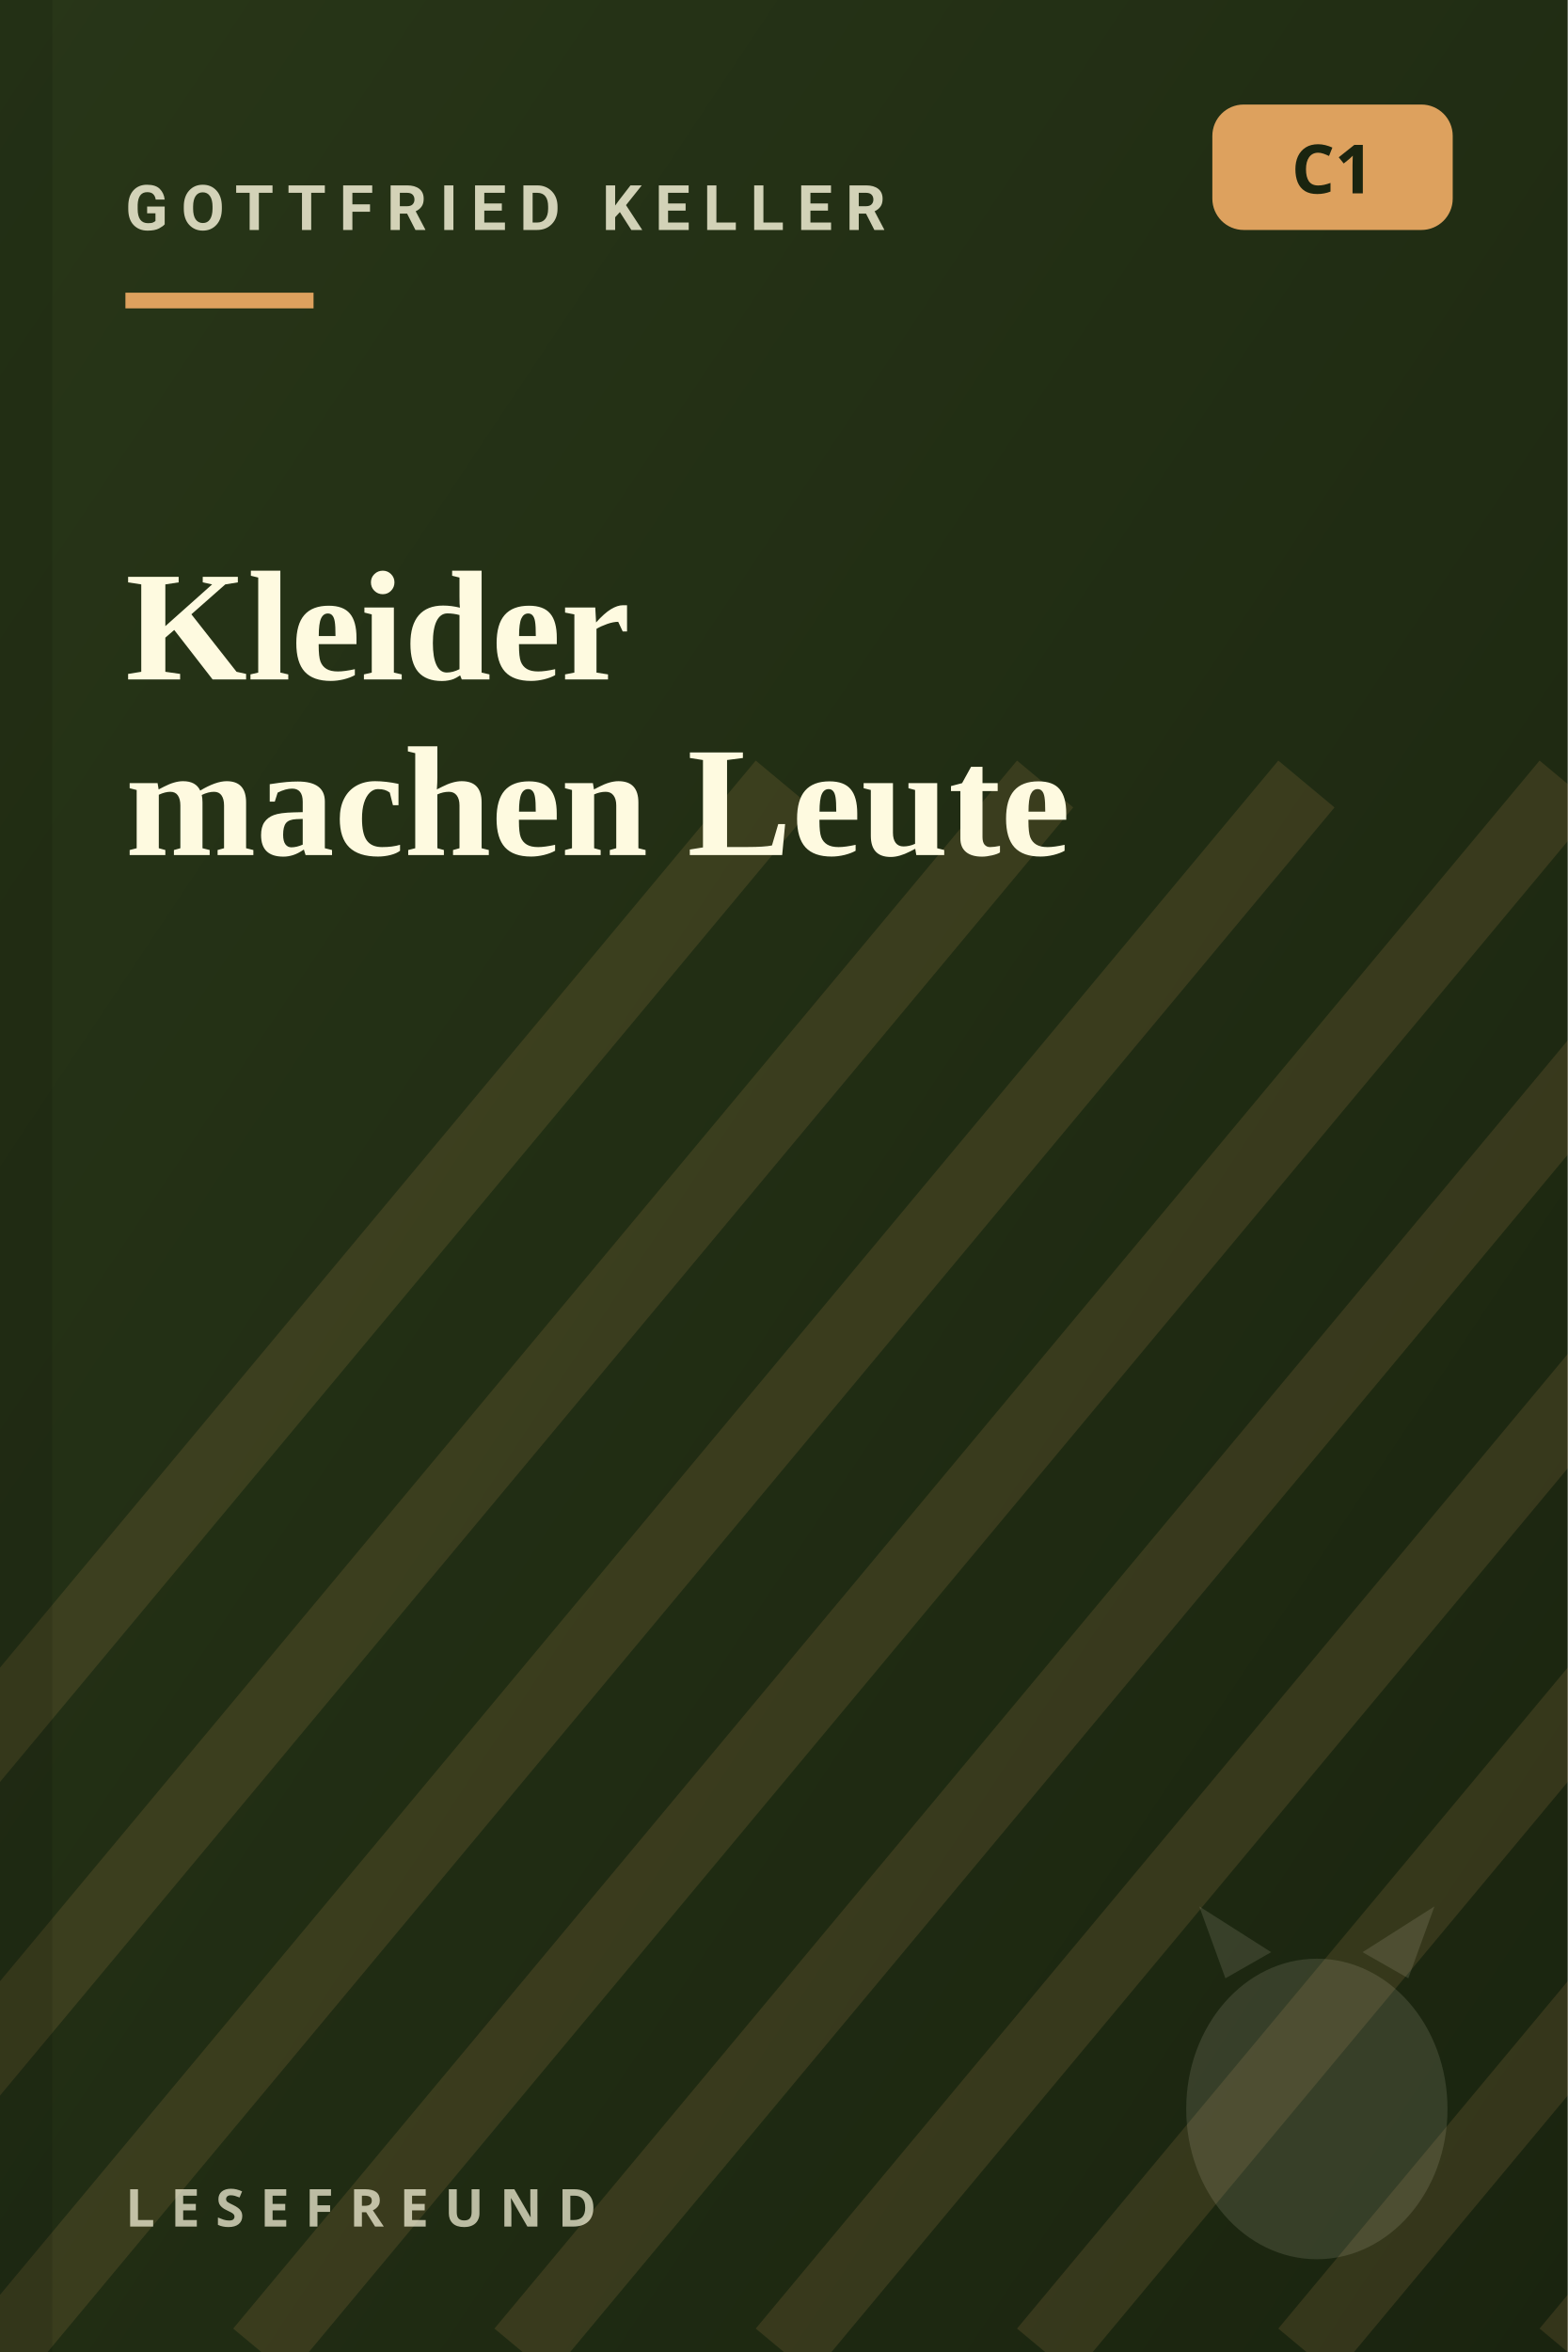
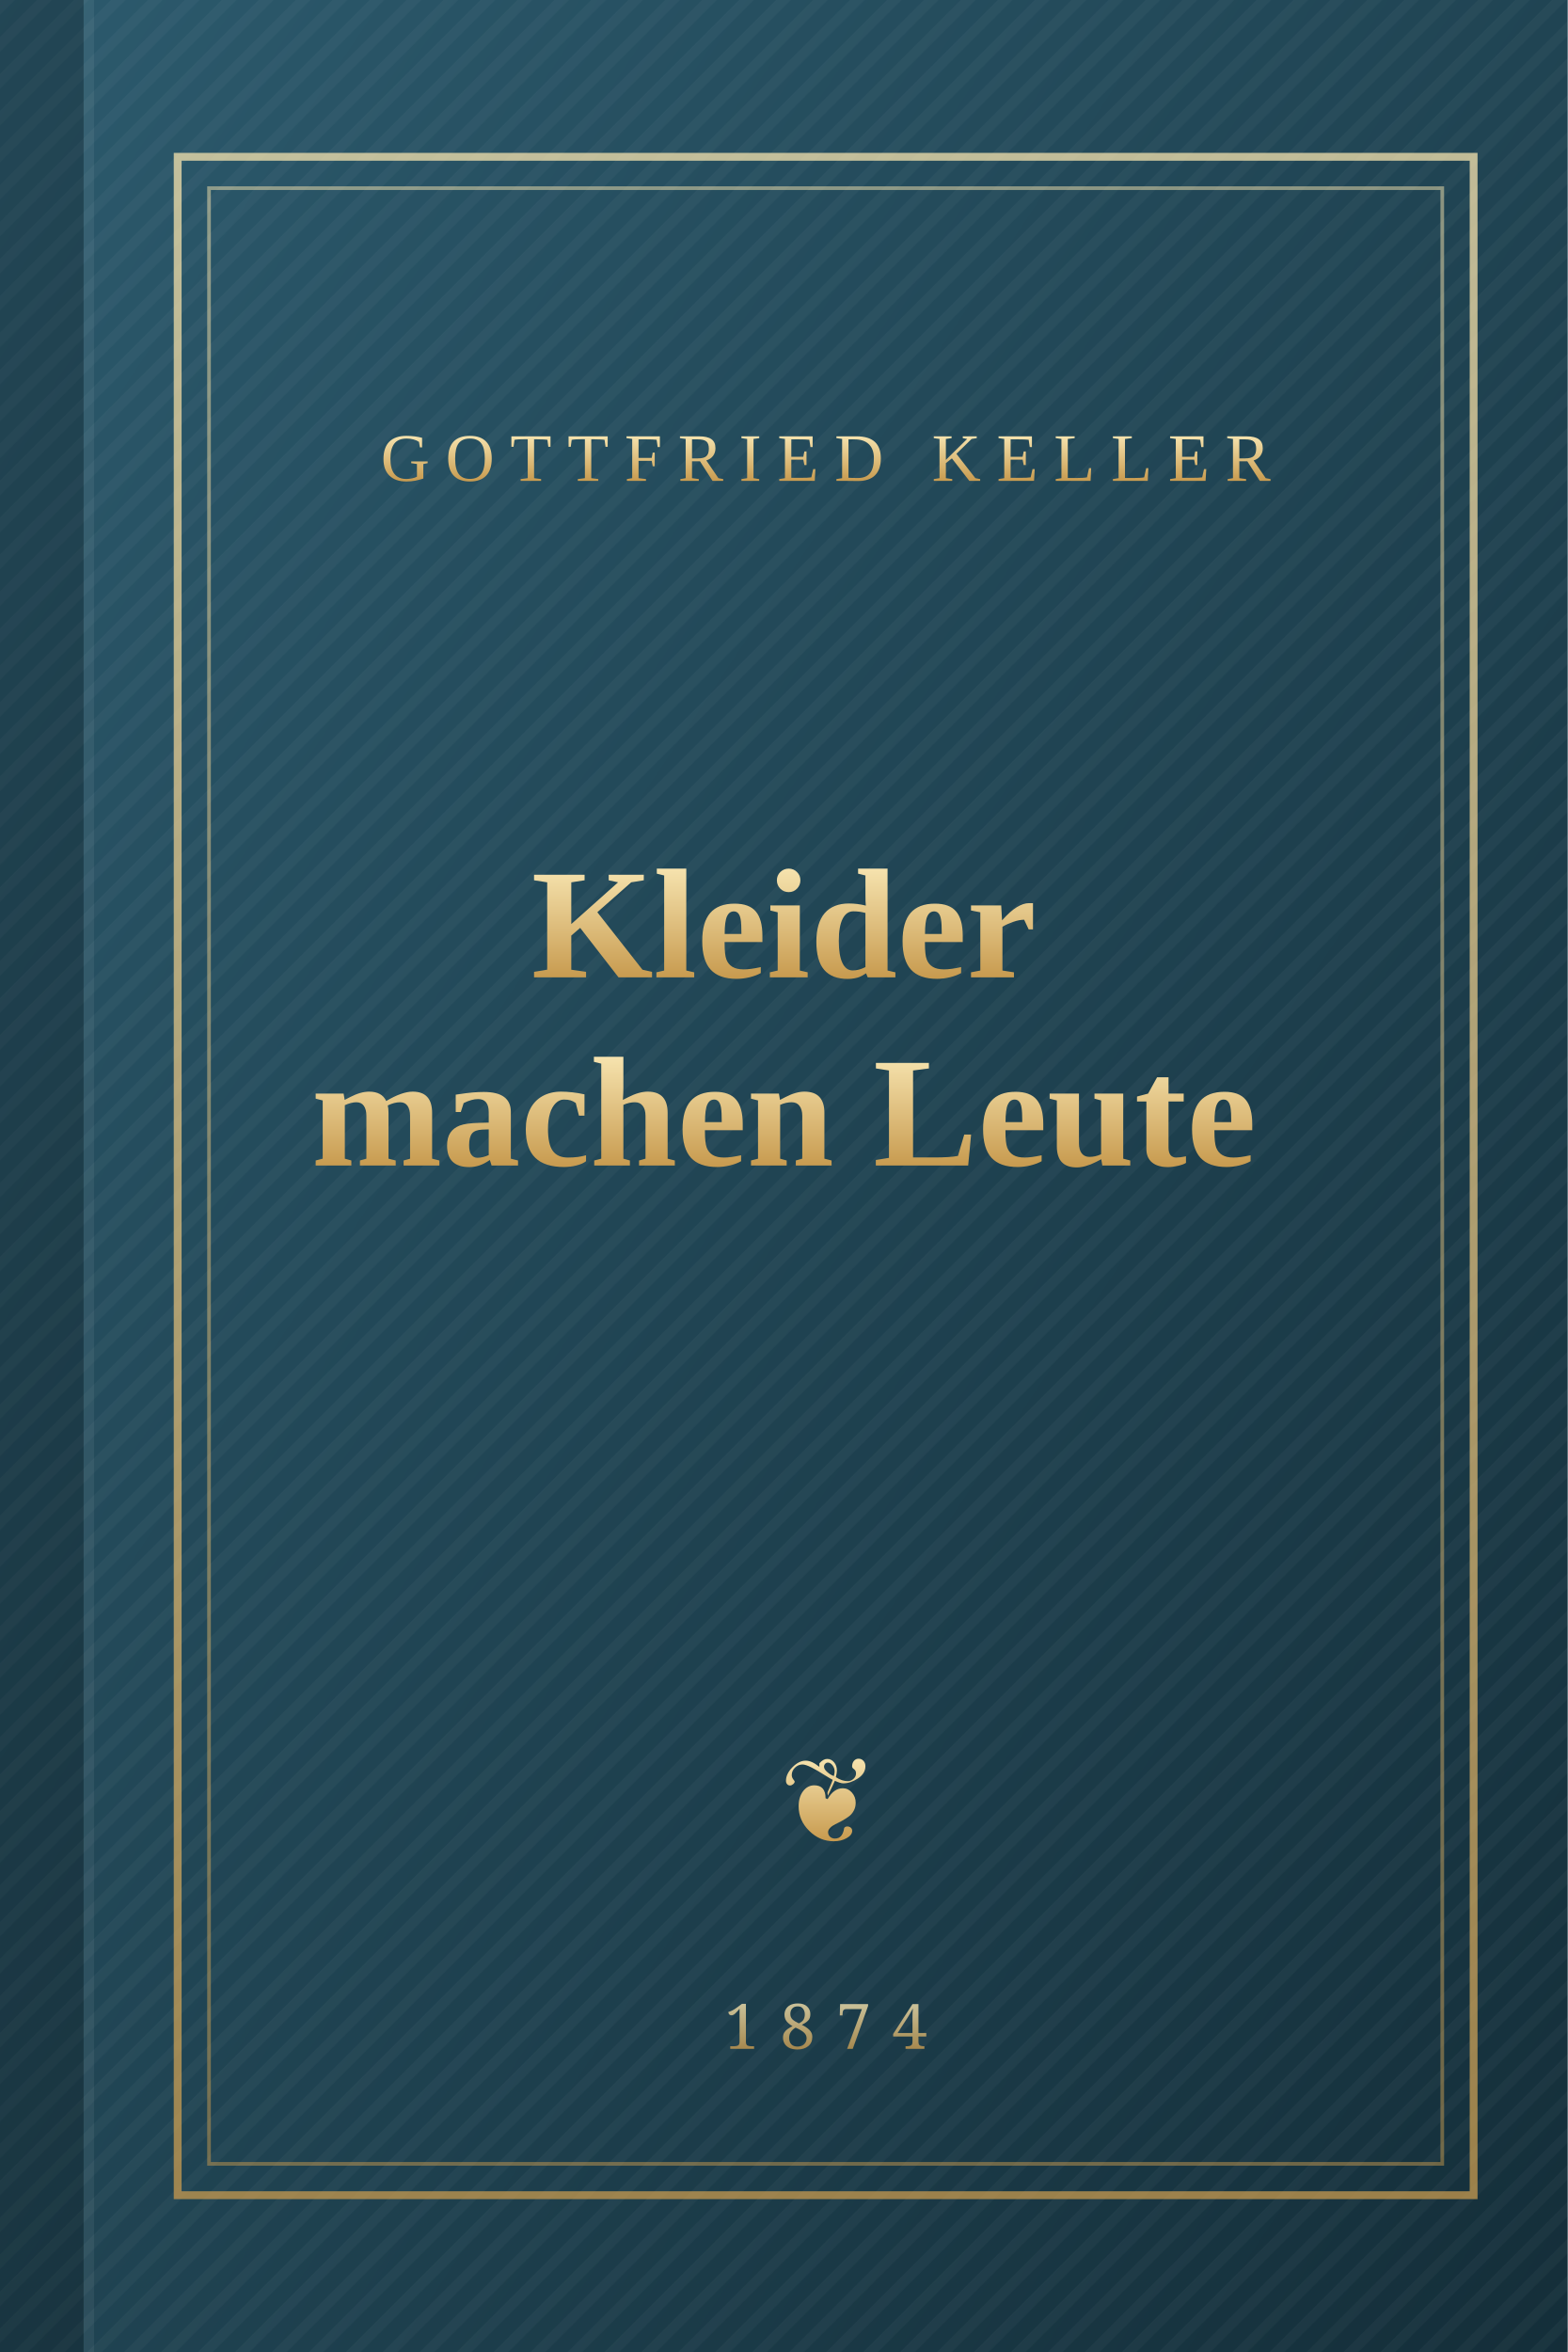
<svg xmlns="http://www.w3.org/2000/svg" viewBox="0 0 300 450" width="300" height="450">
  <defs>
-     <linearGradient id="g" x1="0" y1="0" x2="1" y2="1">
-       <stop offset="0" stop-color="#283618" />
-       <stop offset="1" stop-color="#1a240f" />
+     <linearGradient id="c" x1="0" y1="0" x2="1" y2="1">
+       <stop offset="0" stop-color="hsl(197 42% 30%)" />
+       <stop offset="1" stop-color="hsl(197 48% 15%)" />
+     </linearGradient>
+     <pattern id="w" width="5" height="5" patternUnits="userSpaceOnUse" patternTransform="rotate(45)">
+       <rect width="2" height="5" fill="#fff" opacity=".035" />
+     </pattern>
+     <linearGradient id="g" x1="0" y1="0" x2="0" y2="1">
+       <stop offset="0" stop-color="#f6e3ae" />
+       <stop offset="1" stop-color="#c79a4e" />
    </linearGradient>
  </defs>
-   <rect width="300" height="450" fill="url(#g)" />
-   <path d="M-100 450L150 150" stroke="#dda15e" stroke-width="14" opacity=".14" />
-   <path d="M-50 450L200 150" stroke="#dda15e" stroke-width="14" opacity=".14" />
-   <path d="M0 450L250 150" stroke="#dda15e" stroke-width="14" opacity=".14" />
-   <path d="M50 450L300 150" stroke="#dda15e" stroke-width="14" opacity=".14" />
-   <path d="M100 450L350 150" stroke="#dda15e" stroke-width="14" opacity=".14" />
-   <path d="M150 450L400 150" stroke="#dda15e" stroke-width="14" opacity=".14" />
-   <path d="M200 450L450 150" stroke="#dda15e" stroke-width="14" opacity=".14" />
-   <path d="M250 450L500 150" stroke="#dda15e" stroke-width="14" opacity=".14" />
-   <path d="M300 450L550 150" stroke="#dda15e" stroke-width="14" opacity=".14" />
-   <rect x="0" y="0" width="10" height="450" fill="#000" opacity=".12" />
-   <text x="24" y="44" font-family="system-ui,-apple-system,Segoe UI,Roboto,sans-serif" font-size="12" font-weight="700" letter-spacing="2.5" fill="#fefae0" opacity=".8">GOTTFRIED KELLER</text>
-   <rect x="24" y="56" width="36" height="3" fill="#dda15e" />
-   <text y="130" font-family="Georgia,'Iowan Old Style','Times New Roman',serif" font-size="30" font-weight="700" fill="#fefae0">
-     <tspan x="24" dy="0">Kleider</tspan>
-     <tspan x="24" dy="33.6">machen Leute</tspan>
-   </text>
-   <g transform="translate(212 356) scale(1.25)" fill="#fefae0" opacity="0.12">
-     <path d="M18 18l-4-11 11 7zM46 18l4-11-11 7z" />
-     <ellipse cx="32" cy="38" rx="20" ry="23" />
+   <rect width="300" height="450" fill="url(#c)" />
+   <rect width="300" height="450" fill="url(#w)" />
+   <rect x="0" y="0" width="16" height="450" fill="#000" opacity=".22" />
+   <rect x="16" y="0" width="2" height="450" fill="#fff" opacity=".06" />
+   <rect x="34" y="30" width="248" height="390" fill="none" stroke="url(#g)" stroke-width="1.5" opacity=".75" />
+   <rect x="40" y="36" width="236" height="378" fill="none" stroke="url(#g)" stroke-width=".7" opacity=".5" />
+   <text x="158" y="92" text-anchor="middle" font-family="Georgia,'Times New Roman',serif" font-size="13" letter-spacing="3" fill="url(#g)">GOTTFRIED KELLER</text>
+   <path d="M118 112h80" stroke="url(#g)" stroke-width="1" />
+   <g font-family="Georgia,'Times New Roman',serif" font-weight="700" font-size="30" fill="url(#g)">
+     <text x="150" y="187" text-anchor="middle">Kleider</text>
+     <text x="150" y="223" text-anchor="middle">machen Leute</text>
  </g>
-   <text x="24" y="426" font-family="system-ui,sans-serif" font-size="10" font-weight="800" letter-spacing="3" fill="#fefae0" opacity=".7">LESEFREUND</text>
-   <rect x="232" y="20" width="46" height="24" rx="6" fill="#dda15e" />
-   <text x="255" y="37" text-anchor="middle" font-family="system-ui,sans-serif" font-size="13" font-weight="800" fill="#1a240f">C1</text>
+   <text x="158" y="352" text-anchor="middle" font-size="22" fill="url(#g)">❦</text>
+   <text x="158" y="392" text-anchor="middle" font-family="Georgia,serif" font-size="12" letter-spacing="4" fill="url(#g)" opacity=".8">1874</text>
</svg>
